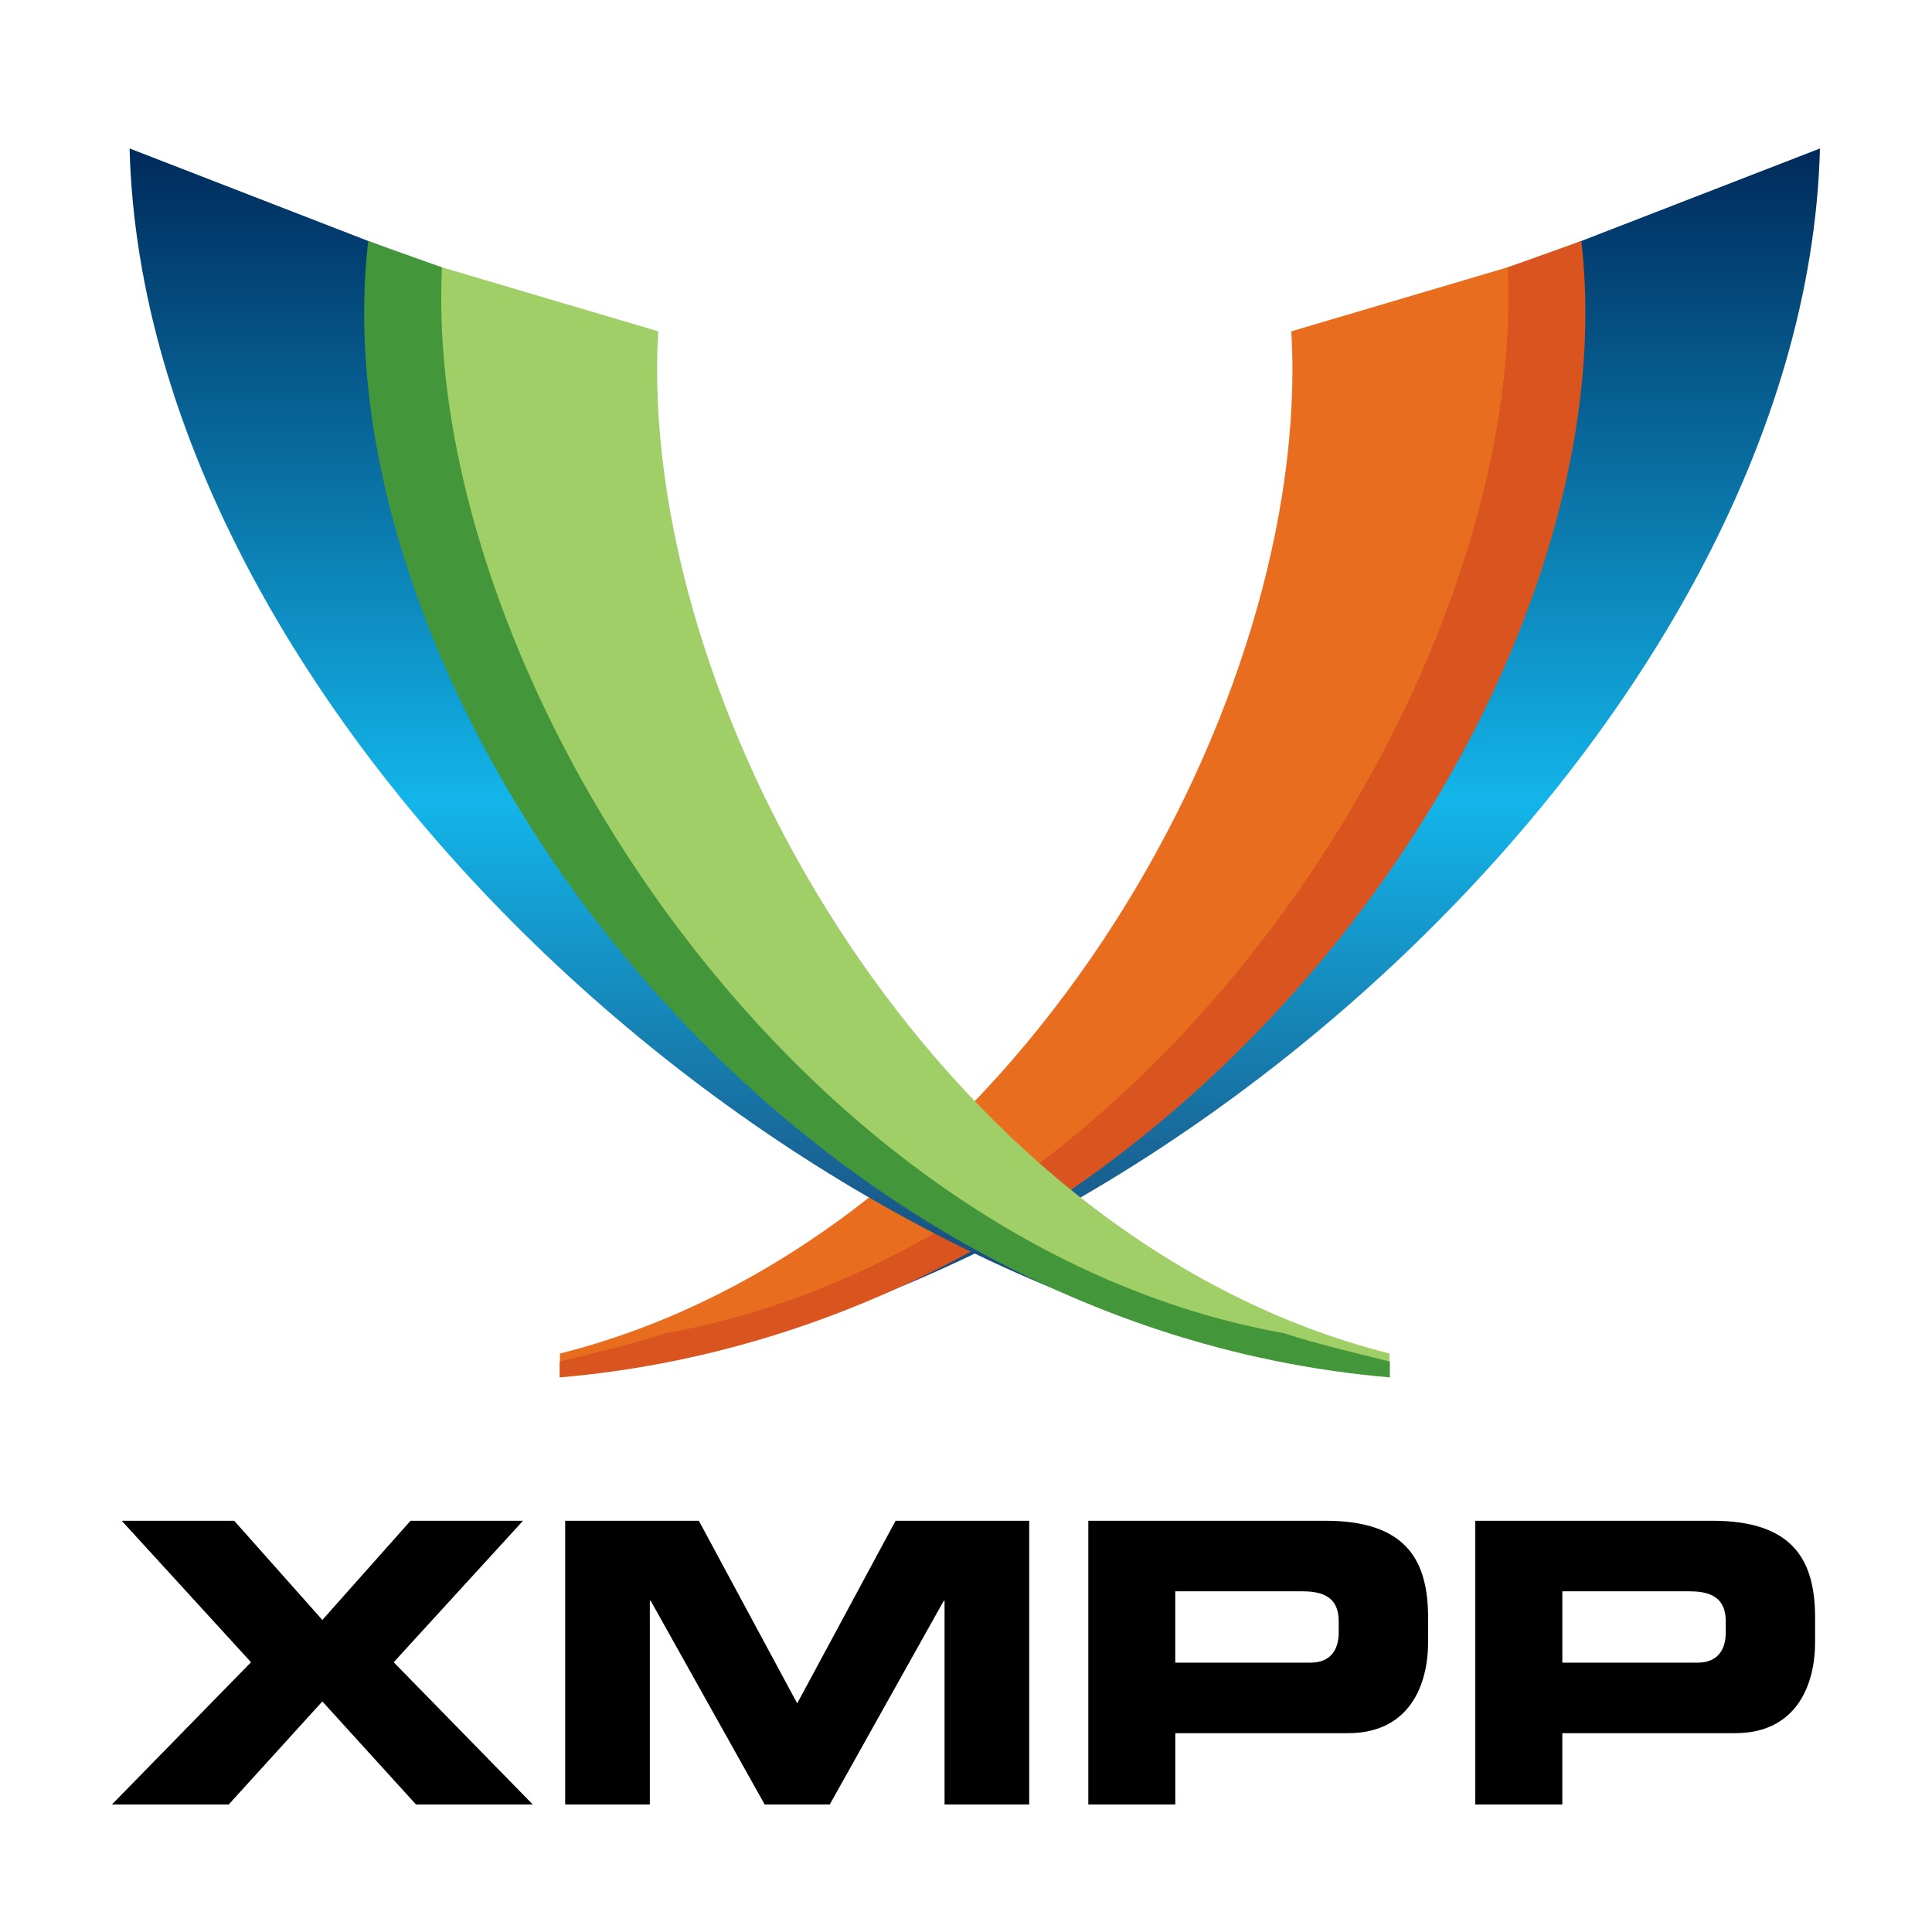
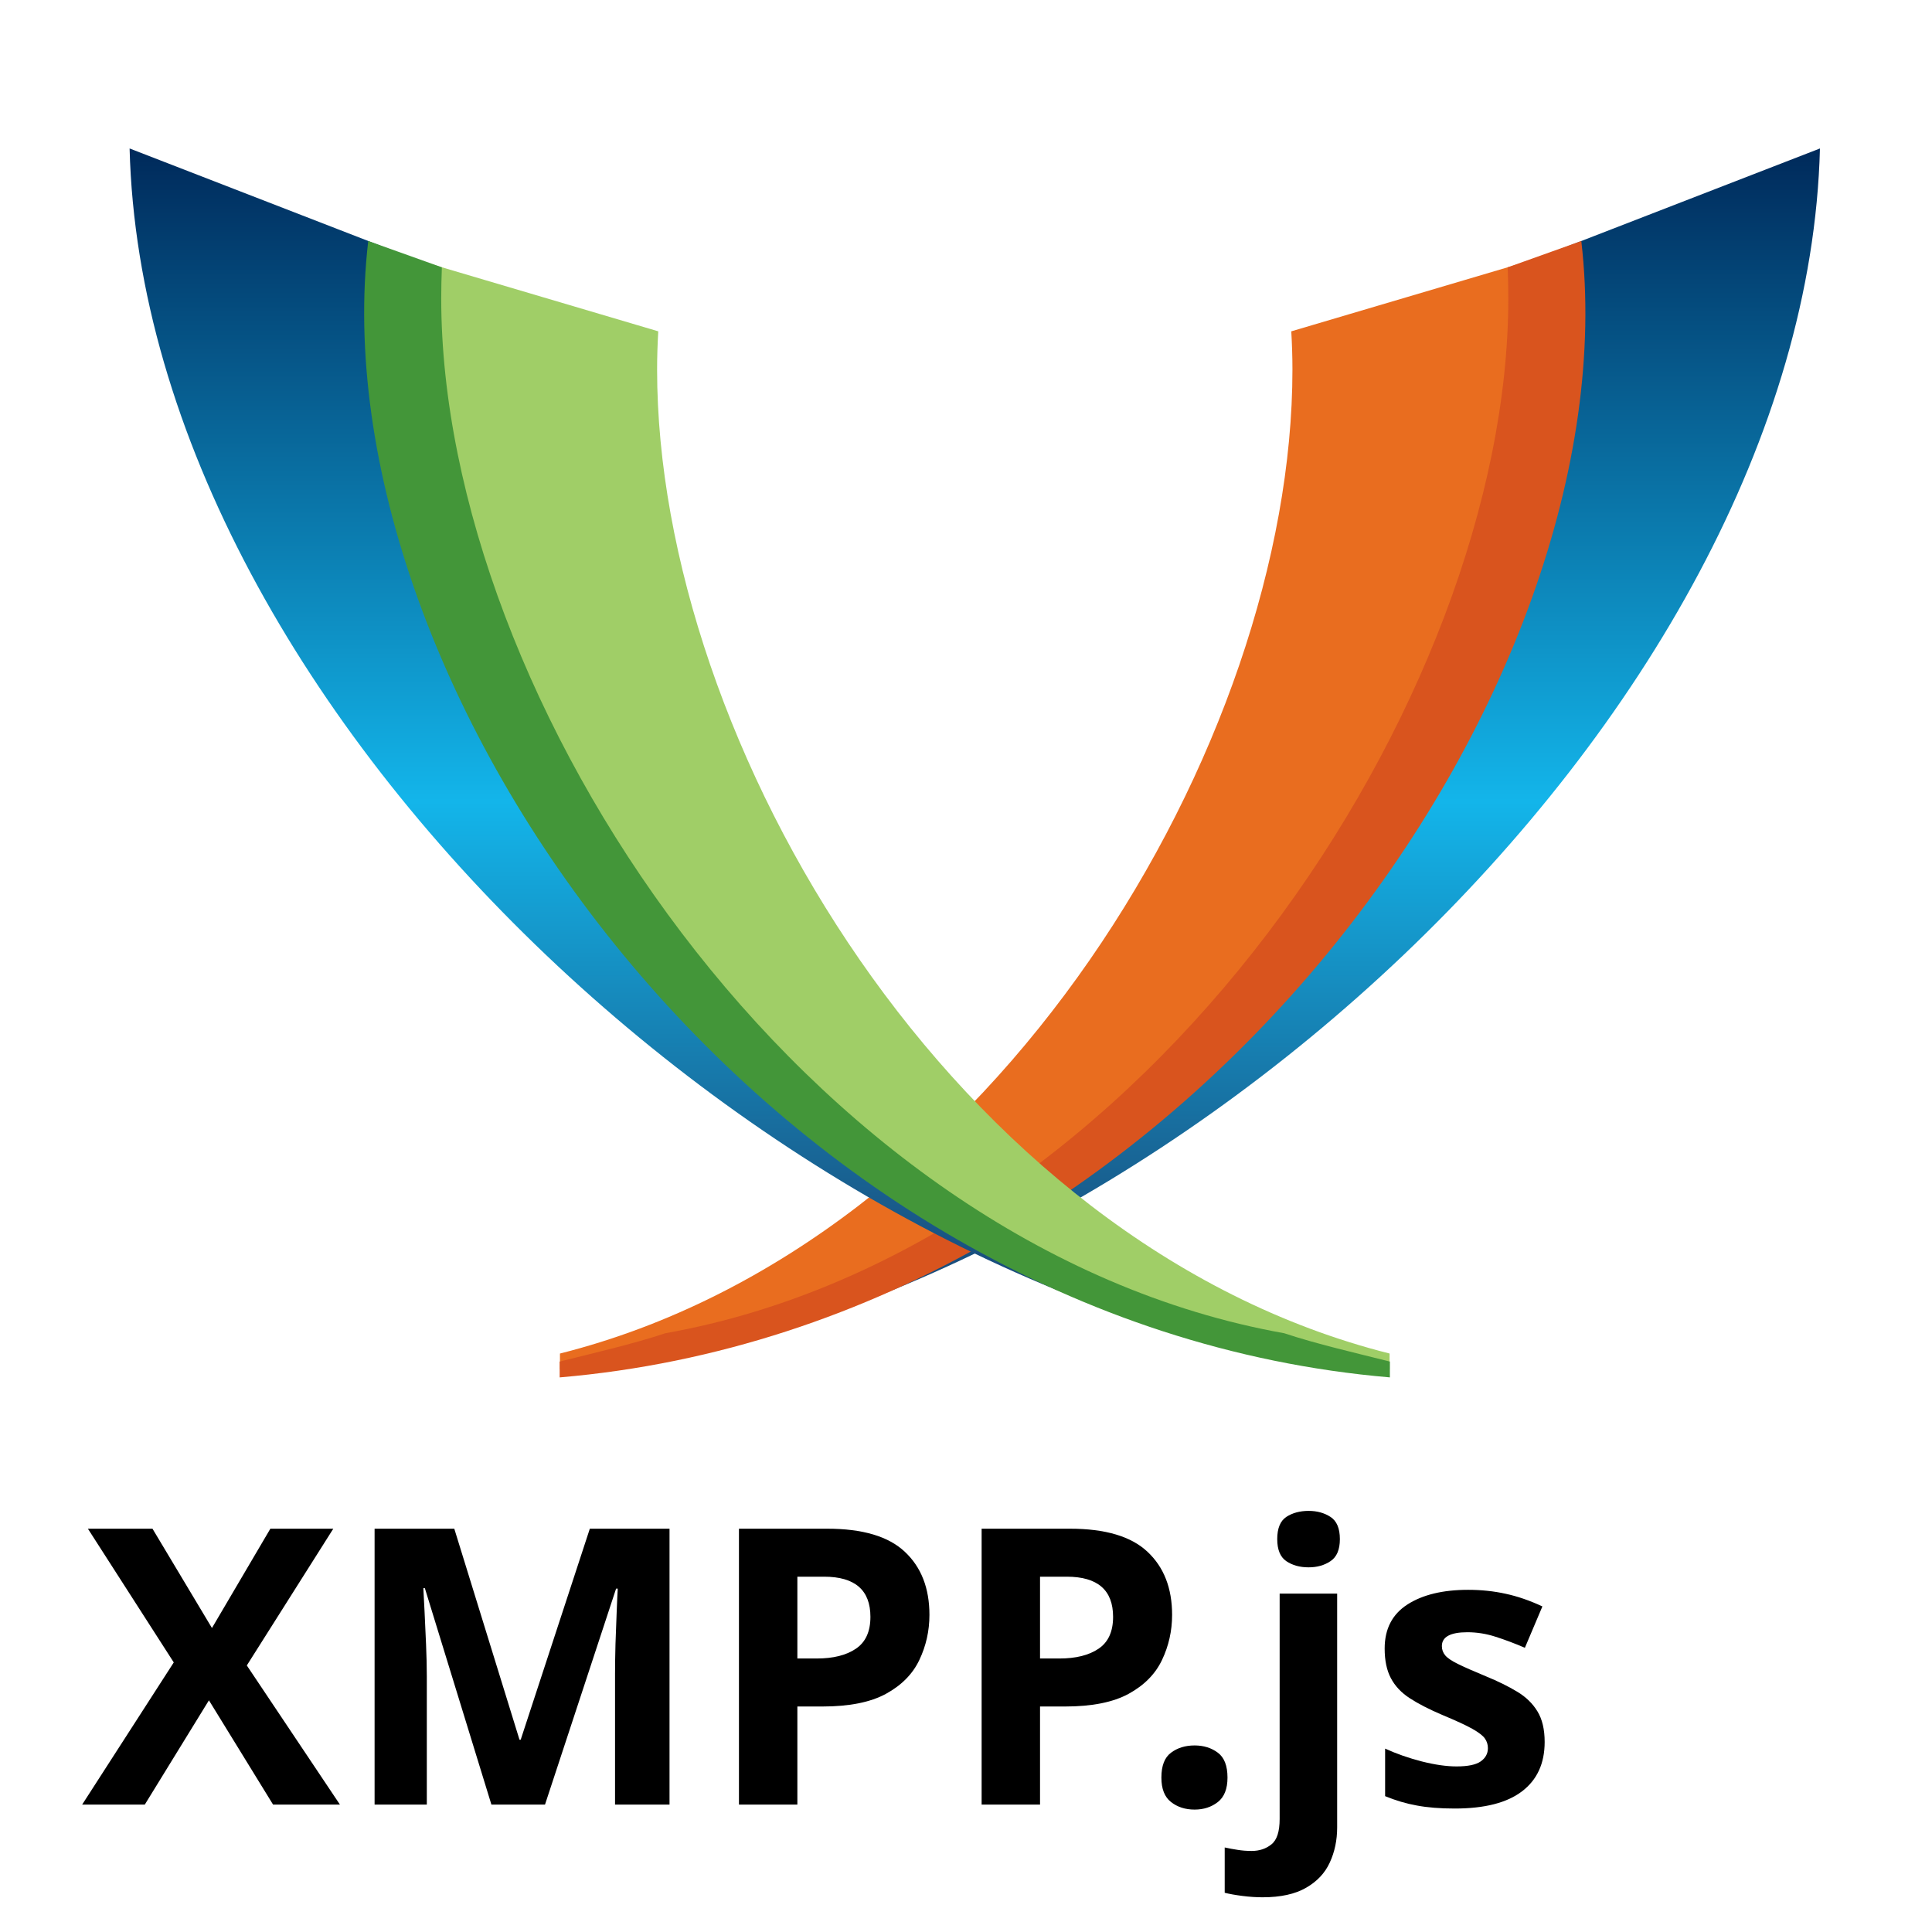
- <svg xmlns="http://www.w3.org/2000/svg" version="1.1" xml:space="preserve" viewBox="0 0 200 200" width="200px" height="200px" x="0px" y="0px" enable-background="new 0 0 200 200">
+ <svg xmlns="http://www.w3.org/2000/svg" version="1.1" xml:space="preserve" viewBox="0 0 200 200" width="200px" height="200px" x="0px" y="0px" enable-background="new 0 0 200 200" id="svg36">
+   <defs id="defs40" />
  <linearGradient id="SVGID_right_" y2="1.279e-13" gradientUnits="userSpaceOnUse" x2="-1073.2" gradientTransform="translate(1196.604,15.36898)" y1="126.85" x1="-1073.2">
-     <stop stop-color="#1b3967" offset=".011" />
-     <stop stop-color="#13b5ea" offset=".467" />
-     <stop stop-color="#002b5c" offset=".995" />
+     <stop stop-color="#1b3967" offset=".011" id="stop2" />
+     <stop stop-color="#13b5ea" offset=".467" id="stop4" />
+     <stop stop-color="#002b5c" offset=".995" id="stop6" />
  </linearGradient>
  <linearGradient id="SVGID_left_" y2="1.279e-13" gradientUnits="userSpaceOnUse" x2="-1073.2" gradientTransform="matrix(-1,0,0,1,-994.788,15.36798)" y1="126.85" x1="-1073.2">
-     <stop stop-color="#1b3967" offset=".011" />
-     <stop stop-color="#13b5ea" offset=".467" />
-     <stop stop-color="#002b5c" offset=".995" />
+     <stop stop-color="#1b3967" offset=".011" id="stop9" />
+     <stop stop-color="#13b5ea" offset=".467" id="stop11" />
+     <stop stop-color="#002b5c" offset=".995" id="stop13" />
  </linearGradient>
-   <path d="m 151.805,29.558 c 0.077,1.313 -1.787,0.968 -1.787,2.293 0,38.551 -46.558,97.366 -91.688,108.73 v 1.639 C 118.283,136.7 186.89,74.42 188.4,15.37 l -36.599,14.189 z" style="fill:url(#SVGID_right_)" />
-   <path d="m 133.673,34.301 c 0.076,1.313 0.12,2.63 0.12,3.957 0,38.551 -30.699,90.497 -75.827,101.86 v 1.639 c 59.044,-2.79 105.81,-63.024 105.81,-109.2 0,-2.375 -0.128,-4.729 -0.371,-7.056 l -29.73,8.798 z" style="fill:#e96d1f" />
-   <path d="m 163.691,24.952 -7.617,2.722 c 0.041,0.962 0.066,2.254 0.066,3.225 0,41.219 -37.271,98.204 -87.272,107.12 -3.245,1.088 -7.538,2.077 -10.932,2.931 v 1.638 C 123.19,137.028 169.036,70.722 163.696,24.948 Z" style="fill:#d9541e" />
-   <path d="m 50.011,29.557 c -0.077,1.313 1.787,0.968 1.787,2.293 0,38.551 46.558,97.366 91.688,108.73 v 1.639 C 83.533,136.699 14.926,74.419 13.416,15.369 l 36.599,14.189 z" style="fill:url(#SVGID_left_)" />
-   <path d="m 68.143,34.3 c -0.076,1.313 -0.12,2.63 -0.12,3.957 0,38.551 30.699,90.497 75.827,101.86 v 1.639 C 84.806,138.966 38.04,78.732 38.04,32.556 c 0,-2.375 0.128,-4.729 0.371,-7.056 l 29.73,8.798 z" style="fill:#a0ce67" />
-   <path d="m 38.125,24.951 7.617,2.722 c -0.041,0.962 -0.066,2.254 -0.066,3.225 0,41.219 37.271,98.204 87.272,107.12 3.245,1.088 7.538,2.077 10.932,2.931 v 1.638 C 78.626,137.027 32.78,70.721 38.12,24.947 Z" style="fill:#439639" />
-   <path d="m 25.988,172.078 -13.388,-14.65 h 11.643 l 9.127,10.268 9.129,-10.268 h 11.643 l -13.387,14.646 14.401,14.728 h -12.09 l -9.697,-10.67 -9.693,10.67 H 11.584 l 14.404,-14.73 z" />
-   <path d="m 58.508,157.428 h 13.836 l 10.183,18.905 10.183,-18.905 h 13.832 v 29.374 h -8.762 v -21.096 h -0.08 L 85.893,186.802 H 79.16 l -11.807,-21.096 h -0.082 v 21.096 h -8.764 v -29.37 z" />
-   <path d="m 112.662,157.428 h 24.546 c 8.559,0 10.628,4.302 10.628,10.063 v 2.516 c 0,4.381 -1.908,9.41 -8.275,9.41 h -17.894 v 7.385 h -9.005 v -29.38 z m 9,14.69 h 13.997 c 2.109,0 2.924,-1.377 2.924,-3.123 v -1.135 c 0,-1.99 -0.976,-3.127 -3.694,-3.127 h -13.227 v 7.38 z" />
-   <path d="m 152.722,157.428 h 24.546 c 8.561,0 10.63,4.302 10.63,10.063 v 2.516 c 0,4.381 -1.907,9.41 -8.275,9.41 h -17.893 v 7.385 h -9.008 v -29.38 z m 9.01,14.69 h 13.996 c 2.11,0 2.922,-1.377 2.922,-3.123 v -1.135 c 0,-1.99 -0.974,-3.127 -3.693,-3.127 h -13.225 v 7.38 z" />
+   <path d="m 151.805,29.558 c 0.077,1.313 -1.787,0.968 -1.787,2.293 0,38.551 -46.558,97.366 -91.688,108.73 v 1.639 C 118.283,136.7 186.89,74.42 188.4,15.37 l -36.599,14.189 z" style="fill:url(#SVGID_right_)" id="path16" />
+   <path d="m 133.673,34.301 c 0.076,1.313 0.12,2.63 0.12,3.957 0,38.551 -30.699,90.497 -75.827,101.86 v 1.639 c 59.044,-2.79 105.81,-63.024 105.81,-109.2 0,-2.375 -0.128,-4.729 -0.371,-7.056 l -29.73,8.798 z" style="fill:#e96d1f" id="path18" />
+   <path d="m 163.691,24.952 -7.617,2.722 c 0.041,0.962 0.066,2.254 0.066,3.225 0,41.219 -37.271,98.204 -87.272,107.12 -3.245,1.088 -7.538,2.077 -10.932,2.931 v 1.638 C 123.19,137.028 169.036,70.722 163.696,24.948 Z" style="fill:#d9541e" id="path20" />
+   <path d="m 50.011,29.557 c -0.077,1.313 1.787,0.968 1.787,2.293 0,38.551 46.558,97.366 91.688,108.73 v 1.639 C 83.533,136.699 14.926,74.419 13.416,15.369 l 36.599,14.189 z" style="fill:url(#SVGID_left_)" id="path22" />
+   <path d="m 68.143,34.3 c -0.076,1.313 -0.12,2.63 -0.12,3.957 0,38.551 30.699,90.497 75.827,101.86 v 1.639 C 84.806,138.966 38.04,78.732 38.04,32.556 c 0,-2.375 0.128,-4.729 0.371,-7.056 l 29.73,8.798 z" style="fill:#a0ce67" id="path24" />
+   <path d="m 38.125,24.951 7.617,2.722 c -0.041,0.962 -0.066,2.254 -0.066,3.225 0,41.219 37.271,98.204 87.272,107.12 3.245,1.088 7.538,2.077 10.932,2.931 v 1.638 C 78.626,137.027 32.78,70.721 38.12,24.947 Z" style="fill:#439639" id="path26" />
+   <text xml:space="preserve" style="font-style:normal;font-variant:normal;font-weight:bold;font-stretch:normal;font-size:40px;line-height:1.25;font-family:sans-serif;-inkscape-font-specification:'sans-serif Bold';text-align:center;letter-spacing:0px;word-spacing:0px;text-anchor:middle;fill:#000000;fill-opacity:1;stroke:none" x="100.566" y="186.811" id="text3749">
+     <tspan id="tspan3747" x="100.566" y="186.811">XMPP.js</tspan>
+   </text>
</svg>
